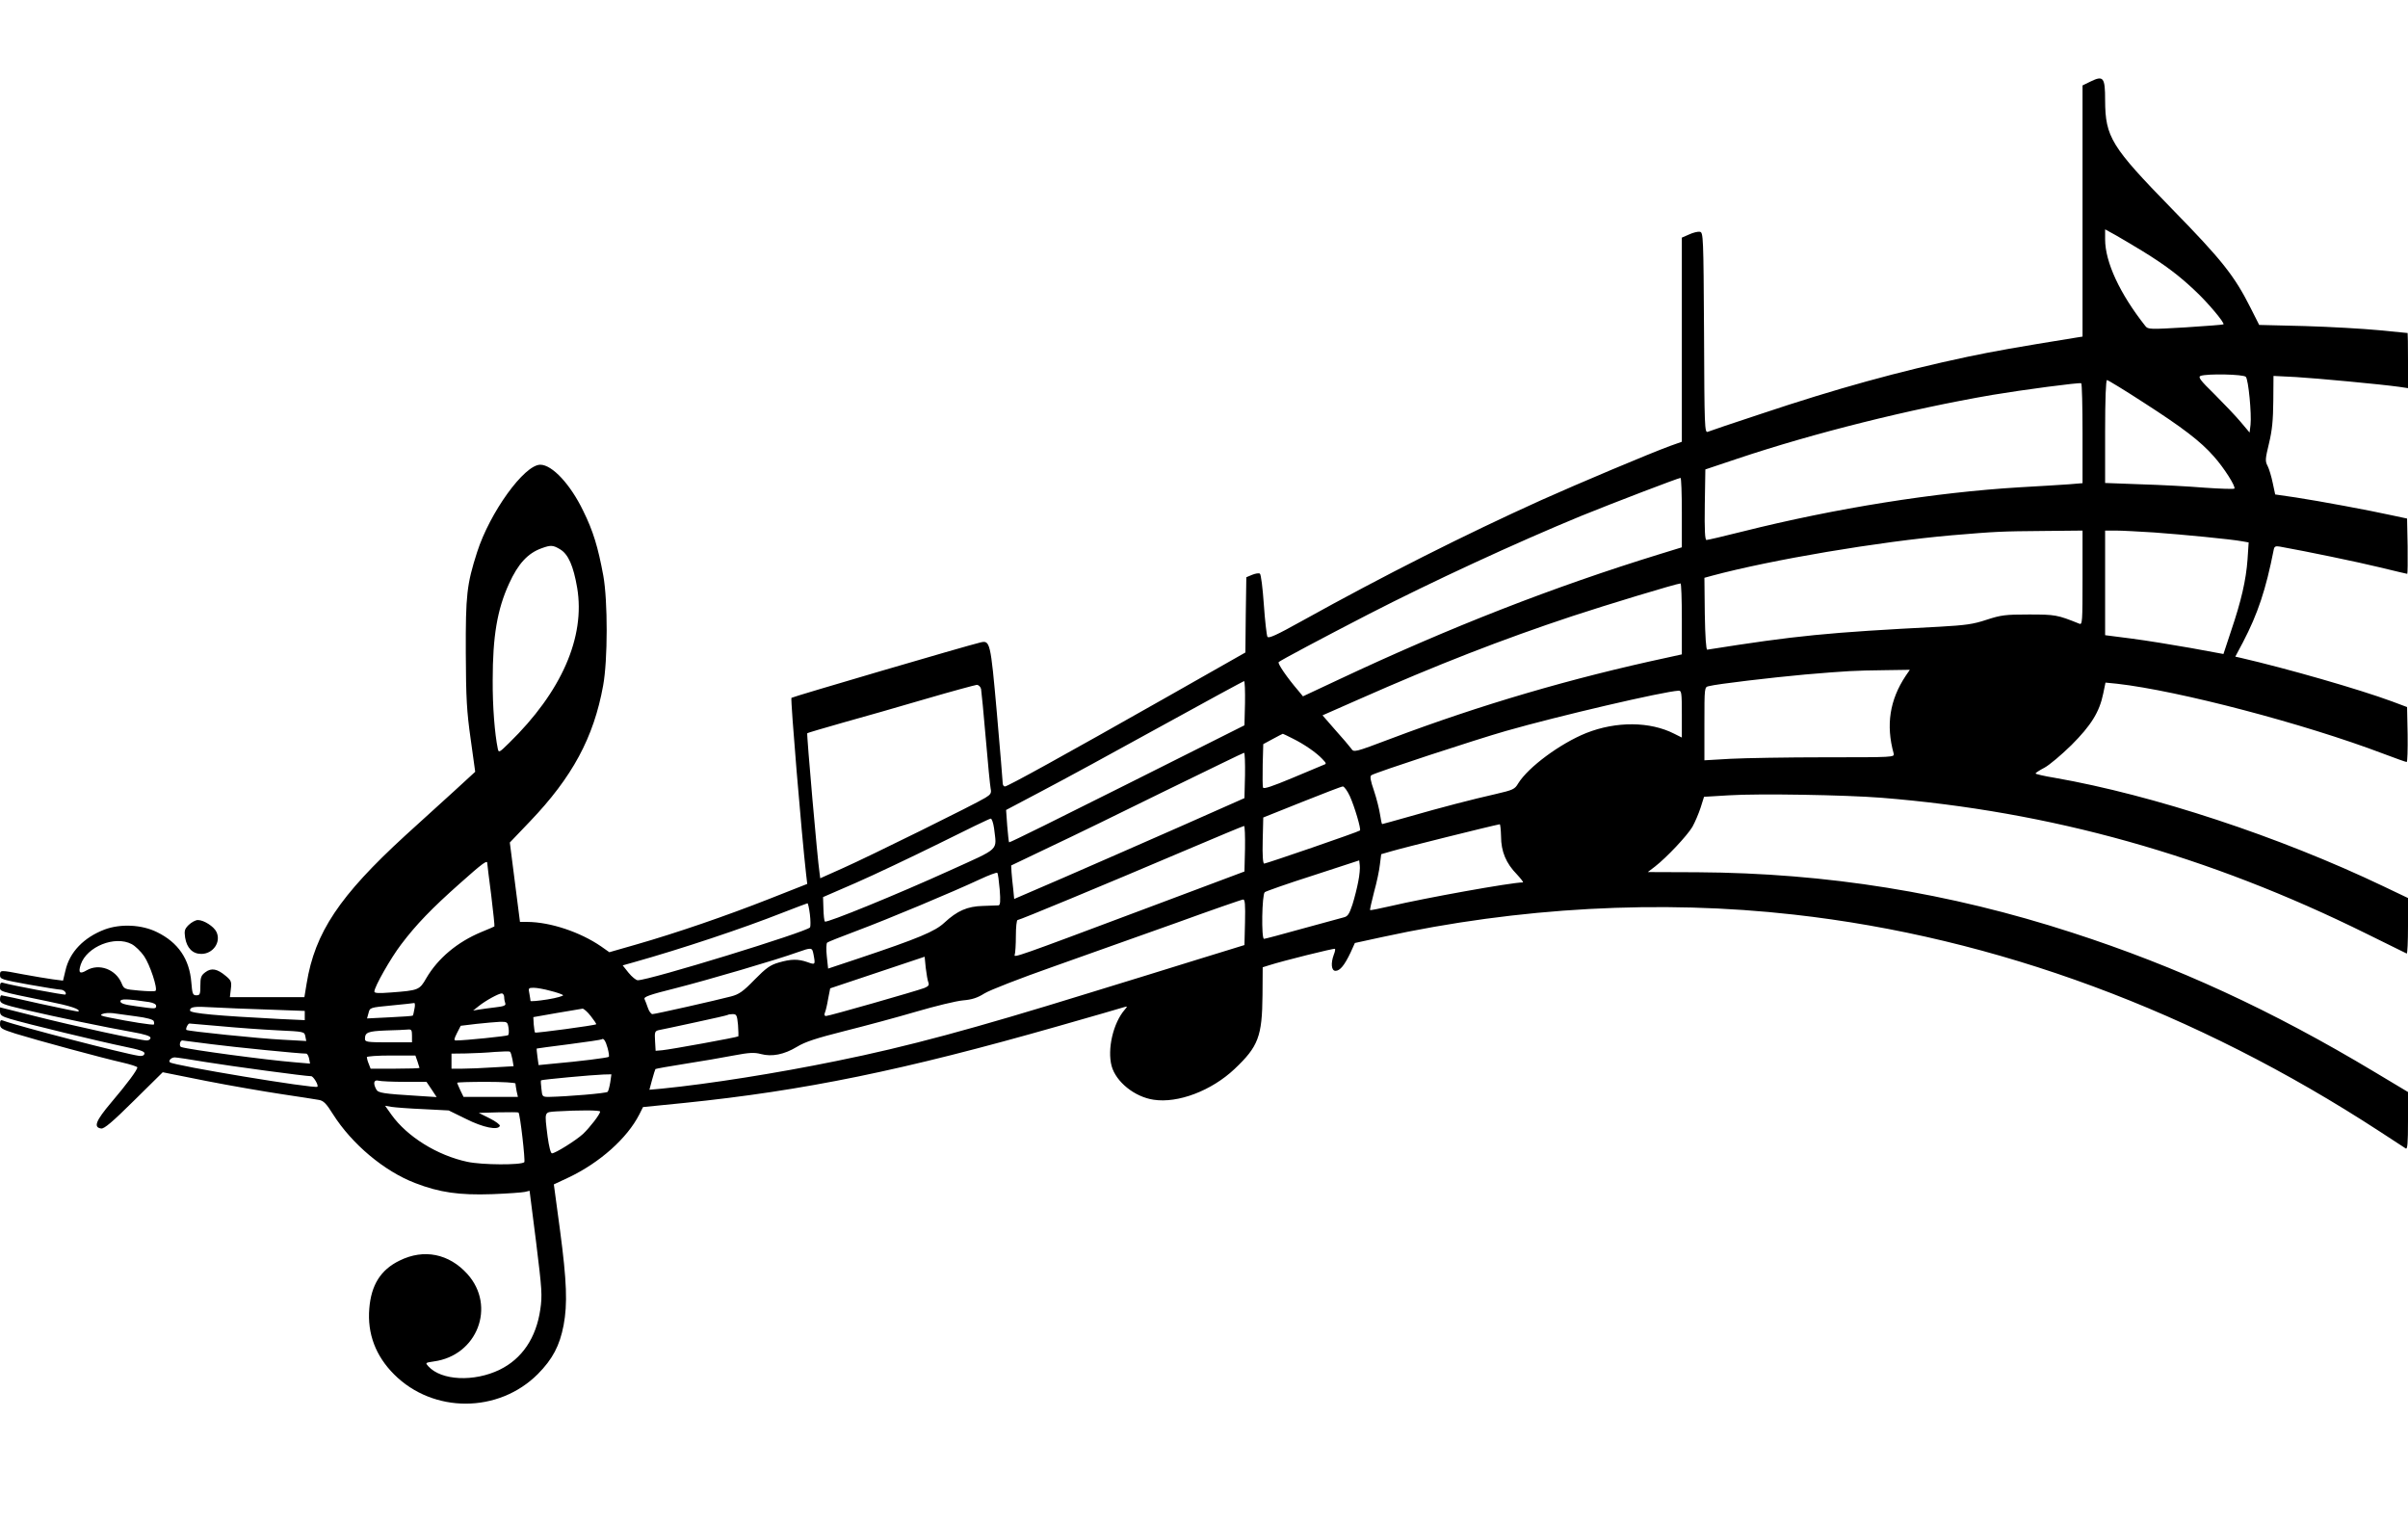
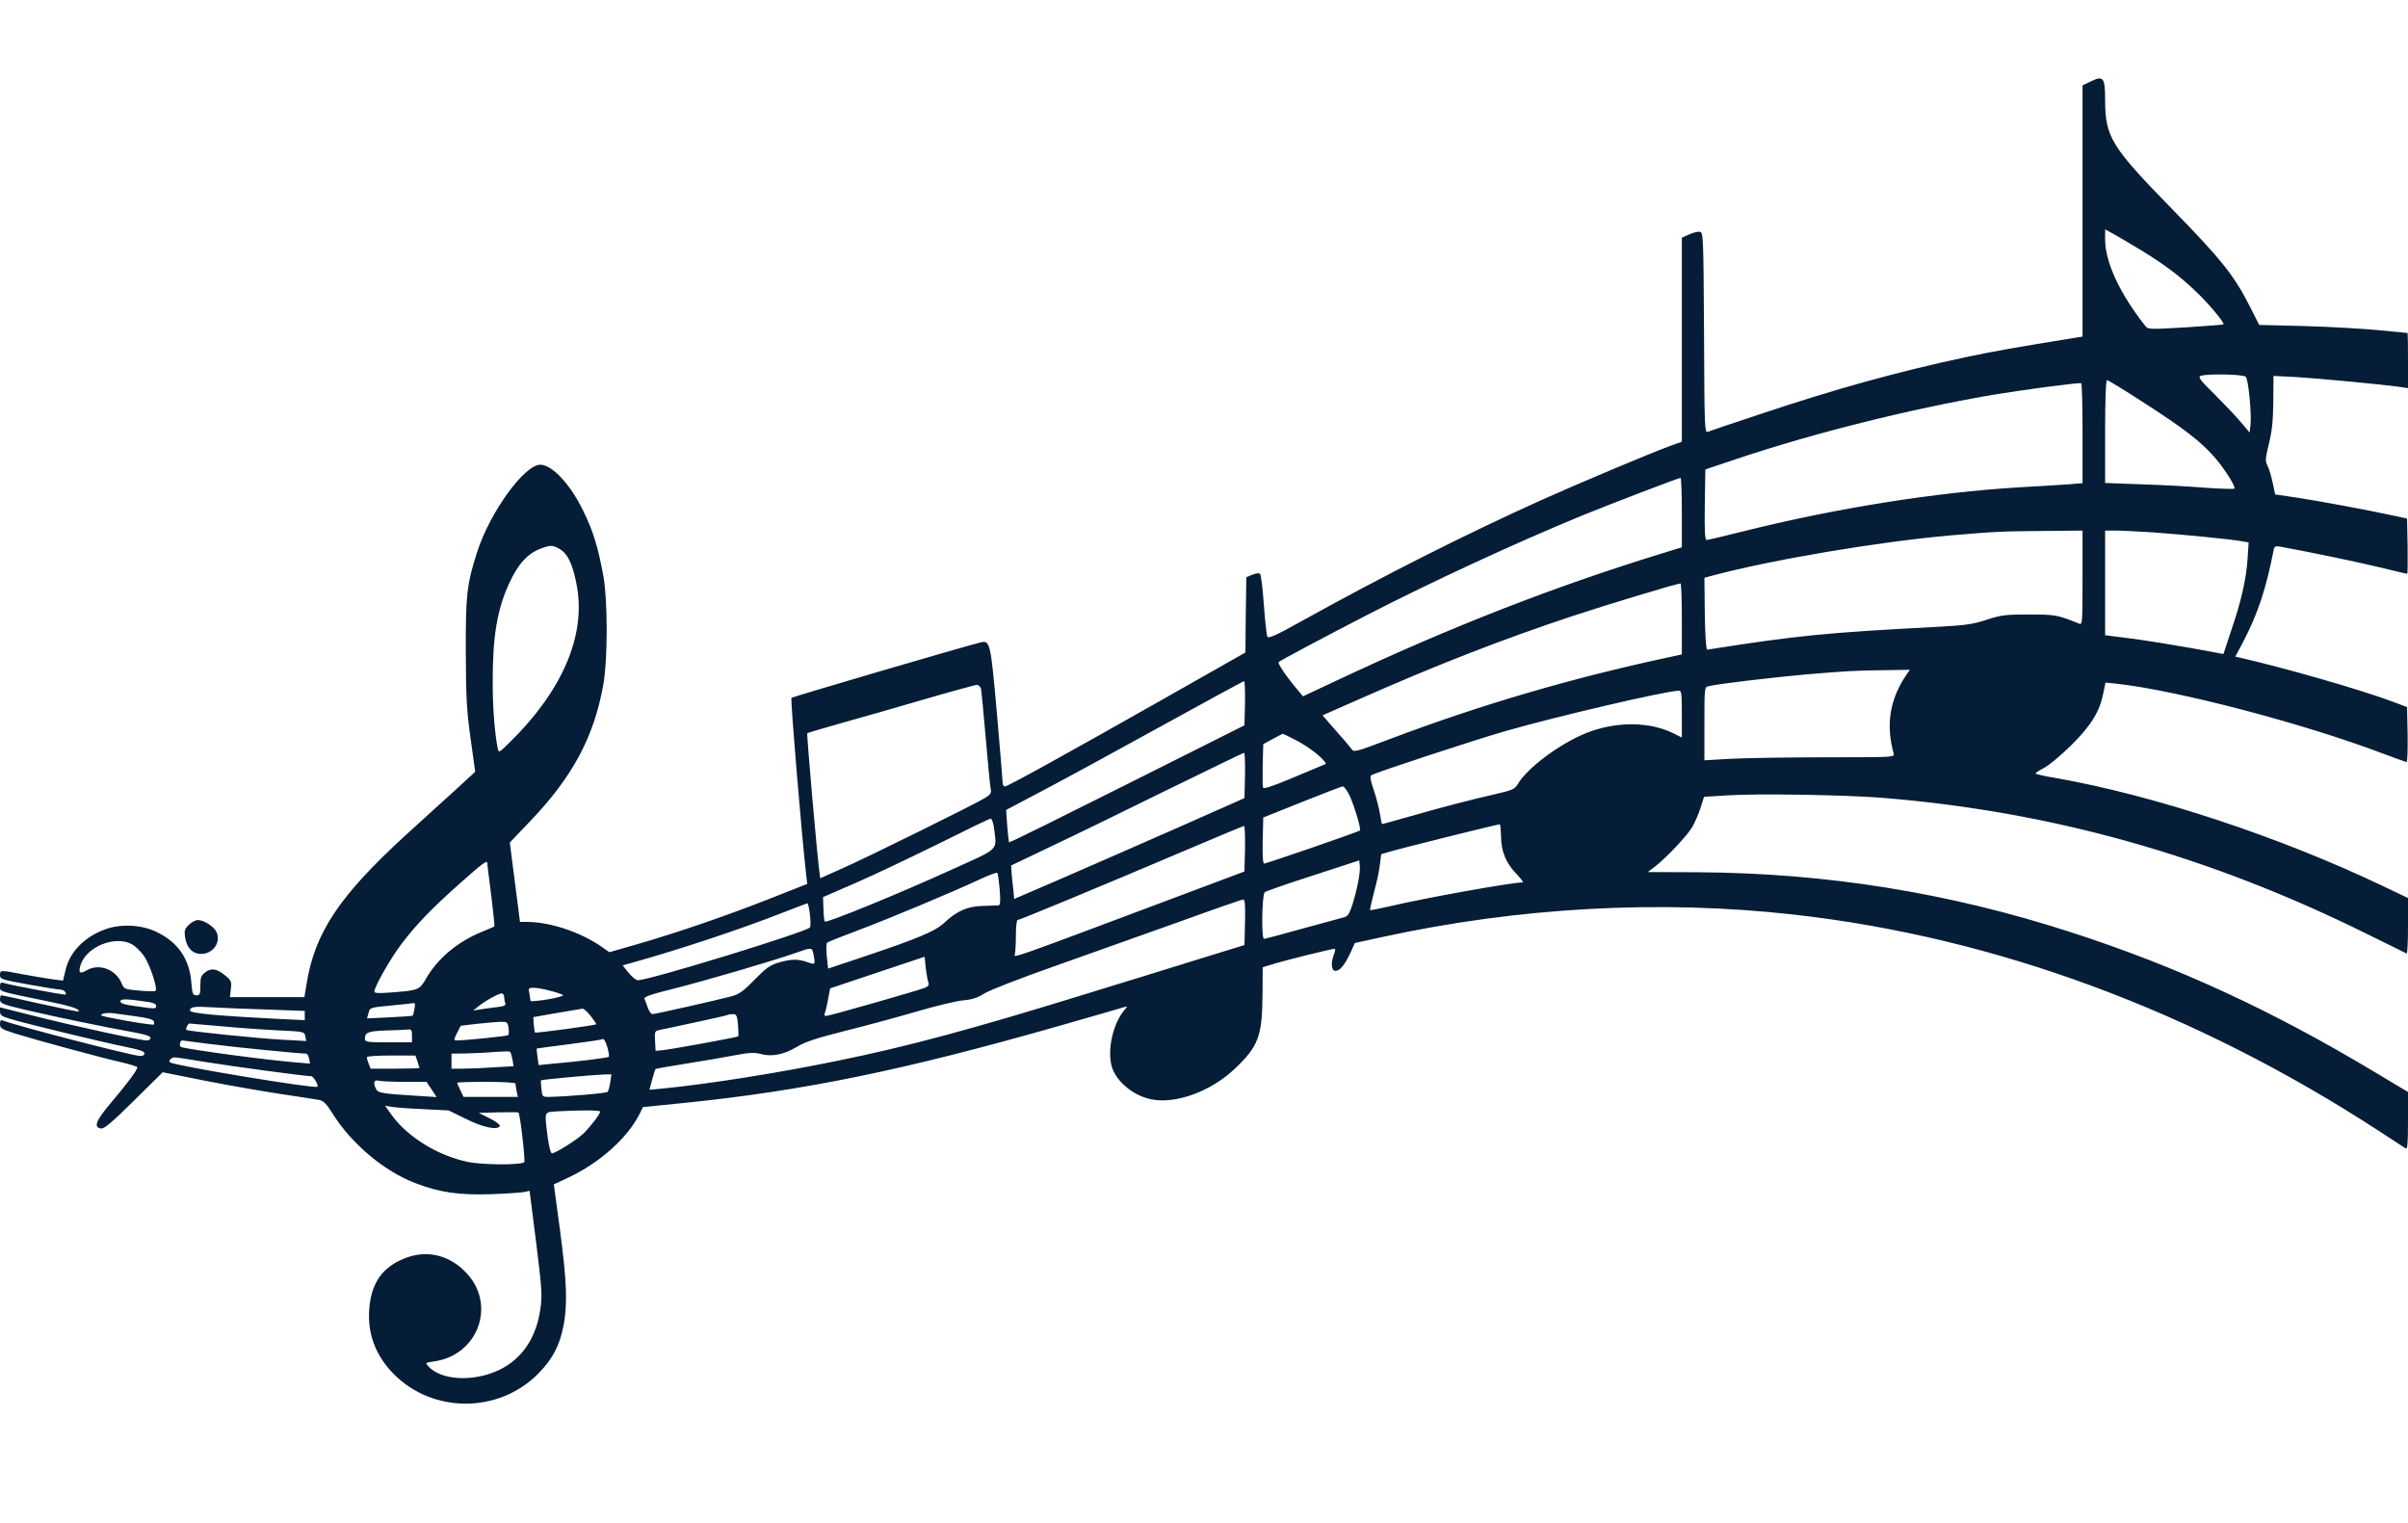
<svg xmlns="http://www.w3.org/2000/svg" version="1.0" width="1280pt" height="809pt" viewBox="0 0 1280 809" preserveAspectRatio="xMidYMid meet">
-   <g transform="translate(0,809) scale(0.1,-0.1)" fill="#000000" stroke="none">
+   <g transform="translate(0,809) scale(0.1,-0.1)" fill="#051d36" stroke="none">
    <path d="M11113 7657 l-43 -21 0 -668 0 -667 -32 -5 c-328 -53 -439 -73 -578 -102 -367 -78 -700 -170 -1100 -304 -146 -48 -273 -91 -282 -95 -17 -7 -18 24 -20 526 -3 513 -4 534 -22 537 -10 2 -36 -4 -57 -14 l-39 -17 0 -542 0 -543 -62 -22 c-114 -42 -484 -198 -685 -288 -407 -184 -834 -399 -1268 -640 -142 -79 -182 -97 -188 -86 -4 8 -13 85 -19 172 -6 86 -15 160 -21 163 -5 4 -24 1 -41 -6 l-31 -13 -3 -200 -2 -200 -423 -240 c-540 -306 -841 -472 -855 -472 -7 0 -12 8 -12 18 0 9 -14 177 -31 372 -34 382 -36 388 -89 375 -76 -18 -996 -288 -1003 -294 -6 -6 54 -727 78 -938 l6 -51 -203 -80 c-226 -89 -490 -180 -706 -242 l-143 -41 -44 31 c-111 76 -268 129 -391 130 l-40 0 -27 211 -27 211 107 112 c225 235 339 446 389 722 25 136 25 450 1 584 -28 152 -54 238 -107 345 -68 141 -165 245 -228 245 -85 0 -268 -253 -336 -465 -55 -172 -61 -227 -60 -535 1 -243 5 -311 26 -459 l24 -173 -110 -101 c-61 -55 -179 -163 -262 -238 -349 -320 -480 -515 -524 -786 l-12 -73 -198 0 -198 0 5 43 c5 39 2 46 -27 70 -45 38 -76 44 -108 20 -23 -17 -27 -28 -27 -72 0 -45 -2 -51 -21 -51 -19 0 -22 7 -27 69 -10 124 -70 212 -183 267 -81 40 -193 45 -277 14 -111 -42 -187 -120 -209 -218 l-13 -54 -55 7 c-30 4 -100 16 -155 26 -125 24 -125 24 -125 -4 0 -21 9 -24 153 -50 83 -15 160 -27 169 -27 17 0 34 -17 26 -26 -4 -4 -287 49 -330 62 -14 4 -18 -1 -18 -19 0 -28 -14 -24 249 -78 125 -25 180 -43 168 -55 -2 -2 -93 17 -203 41 -109 25 -202 45 -206 45 -5 0 -8 -10 -8 -22 0 -21 11 -26 138 -56 158 -37 424 -92 564 -117 69 -12 98 -22 98 -31 0 -8 -9 -14 -20 -14 -33 0 -389 77 -593 129 l-187 47 0 -22 c0 -19 9 -26 53 -39 85 -26 483 -122 605 -147 87 -18 112 -26 110 -38 -2 -10 -12 -14 -28 -12 -75 10 -648 159 -722 187 -14 6 -18 2 -18 -18 0 -22 8 -27 83 -51 113 -35 464 -130 566 -153 44 -10 81 -22 81 -26 0 -14 -54 -87 -139 -187 -82 -97 -96 -132 -53 -138 16 -2 60 35 174 148 l153 151 230 -46 c127 -25 307 -56 400 -70 94 -14 184 -28 200 -31 24 -4 39 -18 75 -76 100 -158 272 -303 437 -366 129 -50 234 -65 408 -59 83 3 161 9 175 12 l25 6 35 -275 c31 -252 33 -281 22 -356 -22 -151 -97 -262 -216 -320 -136 -66 -310 -58 -379 18 -17 19 -17 19 29 26 231 31 332 293 179 464 -98 109 -232 136 -361 72 -101 -49 -151 -130 -161 -255 -11 -134 34 -252 132 -350 208 -208 555 -207 764 2 78 79 116 150 137 260 21 112 17 232 -19 503 l-33 245 77 36 c167 79 313 209 378 337 l19 38 220 22 c635 65 1164 173 1987 408 182 52 339 97 350 101 19 5 19 5 4 -13 -62 -71 -94 -211 -70 -300 23 -84 122 -164 223 -179 130 -20 308 48 430 163 127 120 147 173 149 393 l1 148 32 10 c74 24 348 92 352 88 3 -2 0 -16 -6 -31 -17 -46 -13 -86 9 -86 24 0 48 30 80 97 l23 51 147 32 c726 158 1474 199 2186 119 1072 -120 2133 -513 3115 -1153 69 -45 131 -85 138 -90 9 -6 12 26 12 146 l0 154 -177 106 c-550 330 -1052 561 -1608 741 -656 213 -1306 317 -1993 321 l-263 1 38 29 c63 49 170 163 199 211 14 25 34 72 44 103 l18 57 133 8 c159 10 618 2 809 -13 900 -72 1737 -306 2580 -723 113 -56 208 -103 213 -105 4 -2 7 64 7 146 l0 149 -132 63 c-553 264 -1221 484 -1746 576 -56 9 -102 20 -102 23 0 3 21 17 48 31 26 14 90 68 143 120 105 105 149 176 169 274 l12 58 61 -6 c327 -37 995 -212 1416 -372 64 -24 119 -44 124 -44 4 0 6 66 5 146 l-3 146 -80 30 c-176 65 -559 175 -806 232 l-27 6 41 77 c79 152 121 278 163 490 3 18 9 22 32 18 145 -26 415 -82 530 -110 79 -19 145 -35 148 -35 2 0 3 66 2 147 l-3 147 -80 17 c-122 27 -387 76 -511 95 l-110 16 -13 61 c-7 34 -19 74 -27 90 -14 26 -13 37 7 120 17 70 22 124 23 226 l1 133 120 -6 c115 -7 447 -38 548 -52 l47 -7 0 147 c0 80 -1 146 -2 146 -2 0 -70 7 -153 15 -82 8 -259 18 -393 22 l-243 6 -46 91 c-86 171 -153 255 -418 526 -323 331 -354 381 -355 577 0 122 -9 133 -77 100z m278 -903 c117 -72 194 -130 277 -209 68 -63 159 -172 151 -179 -2 -2 -93 -9 -202 -16 -188 -11 -199 -11 -213 7 -136 172 -214 340 -214 461 l0 53 58 -32 c31 -18 96 -56 143 -85z m547 -667 c14 -16 31 -196 25 -254 l-5 -42 -48 57 c-26 31 -89 97 -139 147 -75 73 -88 91 -74 97 34 13 230 9 241 -5z m-541 -138 c205 -132 300 -204 371 -285 53 -59 118 -161 109 -171 -4 -3 -75 -1 -159 5 -84 7 -237 15 -340 18 l-188 7 0 273 c0 172 4 274 10 274 5 0 94 -54 197 -121z m-327 -164 l0 -263 -72 -6 c-40 -3 -158 -10 -263 -16 -449 -27 -978 -111 -1472 -235 -99 -25 -185 -45 -192 -45 -8 0 -11 50 -9 188 l3 187 170 57 c409 137 914 263 1355 339 161 27 463 67 473 62 4 -2 7 -123 7 -268z m-2130 -419 l0 -185 -117 -36 c-565 -174 -1114 -388 -1705 -666 l-192 -90 -23 28 c-62 72 -113 147 -106 154 11 10 231 127 473 252 342 176 788 382 1135 525 170 69 515 201 528 202 4 0 7 -83 7 -184z m2130 -347 c0 -235 -1 -251 -17 -244 -117 47 -127 49 -268 49 -126 0 -148 -3 -225 -28 -72 -24 -111 -29 -250 -37 -599 -31 -761 -47 -1235 -122 -6 -1 -11 69 -13 190 l-2 192 40 11 c317 85 886 181 1275 215 239 20 258 21 493 23 l202 2 0 -251z m380 241 c152 -11 411 -36 469 -47 l34 -6 -6 -91 c-8 -109 -33 -219 -88 -381 l-40 -121 -174 32 c-96 17 -238 40 -315 50 l-140 18 0 278 0 278 58 0 c31 0 122 -5 202 -10z m-8472 -90 c43 -26 70 -88 90 -204 44 -262 -83 -553 -362 -825 -53 -52 -55 -53 -60 -30 -16 77 -28 224 -27 364 0 233 24 376 87 513 48 106 100 162 173 188 49 18 61 17 99 -6z m5962 -369 l0 -189 -77 -17 c-513 -110 -995 -252 -1467 -430 -199 -75 -199 -75 -214 -53 -8 11 -46 56 -84 98 l-68 78 193 85 c416 184 763 319 1134 442 175 58 554 173 576 174 4 1 7 -84 7 -188z m1190 -303 c-85 -128 -106 -261 -64 -413 5 -20 0 -20 -363 -20 -202 0 -430 -4 -505 -8 l-138 -8 0 194 c0 194 0 195 23 200 45 12 336 46 512 62 226 19 260 21 423 23 l134 2 -22 -32z m-3512 -145 l-3 -118 -624 -313 c-343 -172 -625 -312 -627 -309 -2 2 -6 41 -10 88 l-6 84 193 102 c107 56 390 210 629 342 239 132 439 240 443 241 4 0 6 -53 5 -117z m-1403 75 c2 -13 14 -131 25 -263 11 -132 23 -252 26 -267 5 -23 0 -31 -28 -48 -51 -32 -618 -312 -755 -373 l-123 -55 -4 32 c-10 61 -69 736 -65 739 2 2 87 27 189 56 102 28 300 85 440 126 140 41 263 74 272 75 10 0 20 -10 23 -22z m3725 -133 l0 -125 -40 20 c-129 66 -309 67 -468 4 -139 -56 -308 -181 -362 -268 -18 -31 -28 -35 -118 -56 -124 -28 -290 -71 -464 -121 -75 -21 -138 -39 -141 -39 -2 0 -7 22 -11 50 -4 27 -18 84 -32 126 -20 58 -23 78 -14 84 24 15 557 190 715 235 280 80 838 210 918 214 15 1 17 -11 17 -124z m-2069 -130 c63 -31 127 -76 158 -109 23 -24 23 -26 5 -32 -10 -4 -86 -36 -167 -70 -103 -43 -150 -59 -153 -50 -3 7 -3 61 -2 122 l3 109 50 27 c28 15 52 28 54 28 1 0 25 -11 52 -25z m-253 -196 l-3 -121 -350 -155 c-192 -85 -468 -205 -612 -268 l-262 -113 -5 52 c-4 28 -7 68 -9 89 l-2 37 205 98 c113 53 390 188 615 299 226 110 414 202 418 202 4 1 6 -54 5 -120z m557 -110 c25 -55 61 -176 54 -183 -6 -7 -498 -176 -509 -176 -7 0 -10 44 -8 122 l3 123 205 82 c113 45 211 83 218 83 7 0 24 -23 37 -51z m-1891 -171 c14 -123 37 -101 -236 -225 -275 -125 -654 -280 -663 -271 -4 3 -7 34 -8 68 l-2 62 175 76 c96 42 294 136 440 208 146 73 270 133 276 133 6 1 14 -23 18 -51z m2695 -43 c0 -81 27 -144 84 -202 22 -24 37 -43 32 -43 -61 0 -521 -83 -704 -126 -57 -13 -106 -23 -108 -21 -2 2 8 45 21 96 14 50 28 116 31 146 l7 55 52 15 c56 17 538 137 578 144 3 0 6 -28 7 -64z m-1361 -66 l-3 -121 -525 -197 c-695 -261 -703 -263 -696 -245 3 9 6 54 6 100 0 46 4 84 9 84 11 0 459 186 901 374 162 69 299 126 303 126 4 0 6 -54 5 -121z m602 -174 c-6 -33 -20 -88 -31 -123 -17 -51 -25 -63 -47 -68 -15 -4 -114 -31 -220 -60 -107 -30 -198 -54 -203 -54 -15 0 -11 236 4 248 6 5 122 46 257 89 l245 80 3 -26 c2 -14 -1 -52 -8 -86z m-4630 98 c0 -3 9 -80 21 -170 11 -91 19 -166 17 -167 -1 -1 -33 -15 -70 -30 -127 -53 -230 -139 -292 -245 -36 -63 -41 -65 -188 -76 -66 -5 -88 -4 -88 5 0 25 87 178 142 250 80 106 163 192 313 325 120 107 145 125 145 108z m2724 -140 c5 -64 3 -83 -6 -85 -7 0 -44 -2 -83 -3 -83 -2 -137 -26 -205 -89 -49 -46 -136 -83 -459 -191 l-159 -53 -7 65 c-4 36 -3 69 2 73 4 4 78 33 163 65 160 60 500 202 650 272 47 22 88 37 91 34 4 -3 9 -43 13 -88z m1304 -175 l-3 -121 -250 -77 c-137 -43 -398 -123 -580 -179 -611 -189 -962 -284 -1338 -360 -317 -65 -677 -122 -928 -147 l-67 -6 14 52 c8 29 16 55 18 58 3 2 74 15 158 28 84 13 200 33 257 44 84 16 111 17 145 8 59 -16 124 -3 192 38 44 27 103 46 253 84 108 27 279 73 381 103 102 30 214 57 249 60 47 4 76 13 114 37 29 18 189 80 362 141 170 60 465 165 655 233 190 69 351 125 358 125 10 1 12 -27 10 -121z m-2313 43 c4 -33 4 -64 1 -70 -15 -23 -853 -281 -916 -281 -9 0 -31 18 -49 40 l-31 39 57 16 c256 72 580 180 793 264 69 27 128 49 132 50 3 1 9 -26 13 -58z m-3605 -159 c19 -10 49 -39 66 -64 31 -45 73 -172 61 -184 -3 -4 -42 -3 -87 1 -79 7 -81 8 -94 40 -31 73 -119 106 -185 68 -37 -22 -46 -14 -32 30 32 96 182 156 271 109z m3624 -53 c11 -57 10 -58 -31 -43 -51 18 -89 17 -154 -2 -45 -13 -67 -29 -128 -91 -61 -63 -83 -78 -125 -89 -80 -21 -403 -94 -418 -94 -7 0 -18 15 -24 33 -6 17 -14 39 -18 47 -5 12 26 23 166 58 169 43 538 151 648 191 74 26 77 26 84 -10z m611 -151 c5 -14 0 -20 -21 -29 -45 -17 -507 -149 -523 -149 -8 0 -11 6 -6 18 4 9 12 42 17 73 l11 56 251 84 251 84 6 -60 c4 -33 10 -68 14 -77z m-2010 -44 c33 -8 64 -19 68 -23 4 -4 -33 -15 -83 -23 -49 -8 -90 -11 -90 -8 0 4 -3 22 -6 39 -6 29 -5 31 23 31 16 0 56 -7 88 -16z m-245 -33 c0 -11 3 -26 6 -34 4 -11 -8 -16 -53 -21 -32 -4 -71 -9 -88 -12 l-30 -5 29 23 c37 30 107 68 123 68 7 0 13 -9 13 -19z m-1887 -27 c22 -4 37 -11 37 -20 0 -17 -3 -17 -107 -2 -61 8 -83 15 -83 26 0 14 34 14 153 -4z m1410 -36 c-3 -18 -7 -35 -9 -36 -1 -2 -57 -6 -123 -9 l-120 -6 8 29 c7 29 8 29 122 40 63 6 117 12 121 13 4 0 5 -14 1 -31z m-775 -4 l192 -7 0 -25 0 -24 -132 6 c-330 17 -478 30 -478 45 0 20 22 23 120 17 58 -3 192 -9 298 -12z m1712 -34 c18 -23 31 -42 29 -44 -7 -6 -320 -48 -325 -44 -2 3 -5 22 -7 44 l-2 38 125 22 c69 12 130 22 137 23 6 0 26 -17 43 -39z m-2416 -2 c56 -7 90 -17 93 -25 3 -8 3 -16 1 -18 -4 -5 -130 15 -238 37 -44 9 -51 12 -35 19 11 5 36 6 55 4 19 -3 75 -10 124 -17z m3199 -45 c2 -32 3 -60 2 -61 -4 -5 -361 -70 -405 -74 l-35 -3 -3 52 c-3 48 -1 53 20 58 13 2 100 21 193 41 94 20 172 38 174 40 2 2 14 4 26 4 20 0 23 -6 28 -57z m-1220 -15 c3 -18 2 -36 -2 -40 -5 -5 -228 -28 -277 -28 -12 0 -11 7 5 39 l20 39 83 10 c46 5 102 10 124 11 40 1 42 -1 47 -31z m-1533 8 c85 -8 221 -18 302 -22 146 -7 146 -7 151 -32 l5 -25 -127 7 c-121 6 -502 45 -510 52 -6 5 8 34 16 34 4 0 78 -7 163 -14z m1020 -51 l0 -35 -125 0 c-112 0 -125 2 -125 18 0 35 15 41 110 45 52 1 105 4 118 5 19 2 22 -3 22 -33z m1040 -66 c6 -23 9 -43 6 -46 -5 -5 -154 -24 -302 -37 l-71 -7 -6 43 c-3 23 -5 43 -4 45 1 1 79 11 172 23 94 12 172 24 174 26 9 9 21 -10 31 -47z m-2105 21 c124 -16 466 -50 503 -50 5 0 12 -12 15 -26 l5 -27 -82 7 c-149 12 -560 67 -603 81 -12 4 -7 35 6 35 3 0 74 -9 156 -20z m1599 -81 l6 -36 -106 -6 c-59 -4 -133 -7 -166 -7 l-58 0 0 40 0 40 78 1 c42 1 111 4 152 8 41 3 78 4 81 1 4 -3 9 -21 13 -41z m-505 -10 c6 -18 11 -34 11 -35 0 -2 -59 -4 -130 -4 l-130 0 -10 26 c-6 14 -10 30 -10 35 0 5 56 9 129 9 l129 0 11 -31z m-1124 -4 c136 -22 527 -75 559 -75 12 0 41 -49 33 -56 -12 -12 -768 113 -784 130 -9 9 8 26 26 26 9 0 84 -11 166 -25z m2149 -107 c-4 -24 -10 -47 -14 -51 -7 -8 -215 -25 -311 -27 -36 0 -37 1 -41 43 -3 23 -4 43 -2 45 2 4 272 29 332 31 l42 1 -6 -42z m-1093 2 l116 0 27 -40 27 -41 -93 6 c-195 12 -218 16 -228 35 -18 33 -13 53 13 46 12 -3 74 -6 138 -6z m589 -9 c0 -5 3 -23 6 -40 l7 -31 -145 0 -144 0 -17 35 c-9 20 -17 38 -17 40 0 3 70 5 155 5 85 0 155 -4 155 -9z m-490 -136 l135 -7 92 -45 c91 -46 171 -62 180 -37 2 6 -22 24 -54 40 l-58 29 104 3 c57 1 105 1 107 -1 9 -8 37 -257 31 -264 -17 -16 -225 -15 -303 2 -160 34 -320 134 -403 250 l-34 48 34 -6 c19 -3 95 -9 169 -12z m940 -13 c0 -14 -54 -84 -91 -119 -37 -34 -147 -103 -165 -103 -7 0 -16 37 -23 88 -17 138 -20 130 47 135 120 7 232 7 232 -1z" />
    <path d="M1003 3174 c-22 -22 -24 -31 -19 -67 9 -56 40 -87 86 -87 62 0 106 62 81 116 -13 29 -67 64 -99 64 -13 0 -34 -12 -49 -26z" />
  </g>
</svg>
